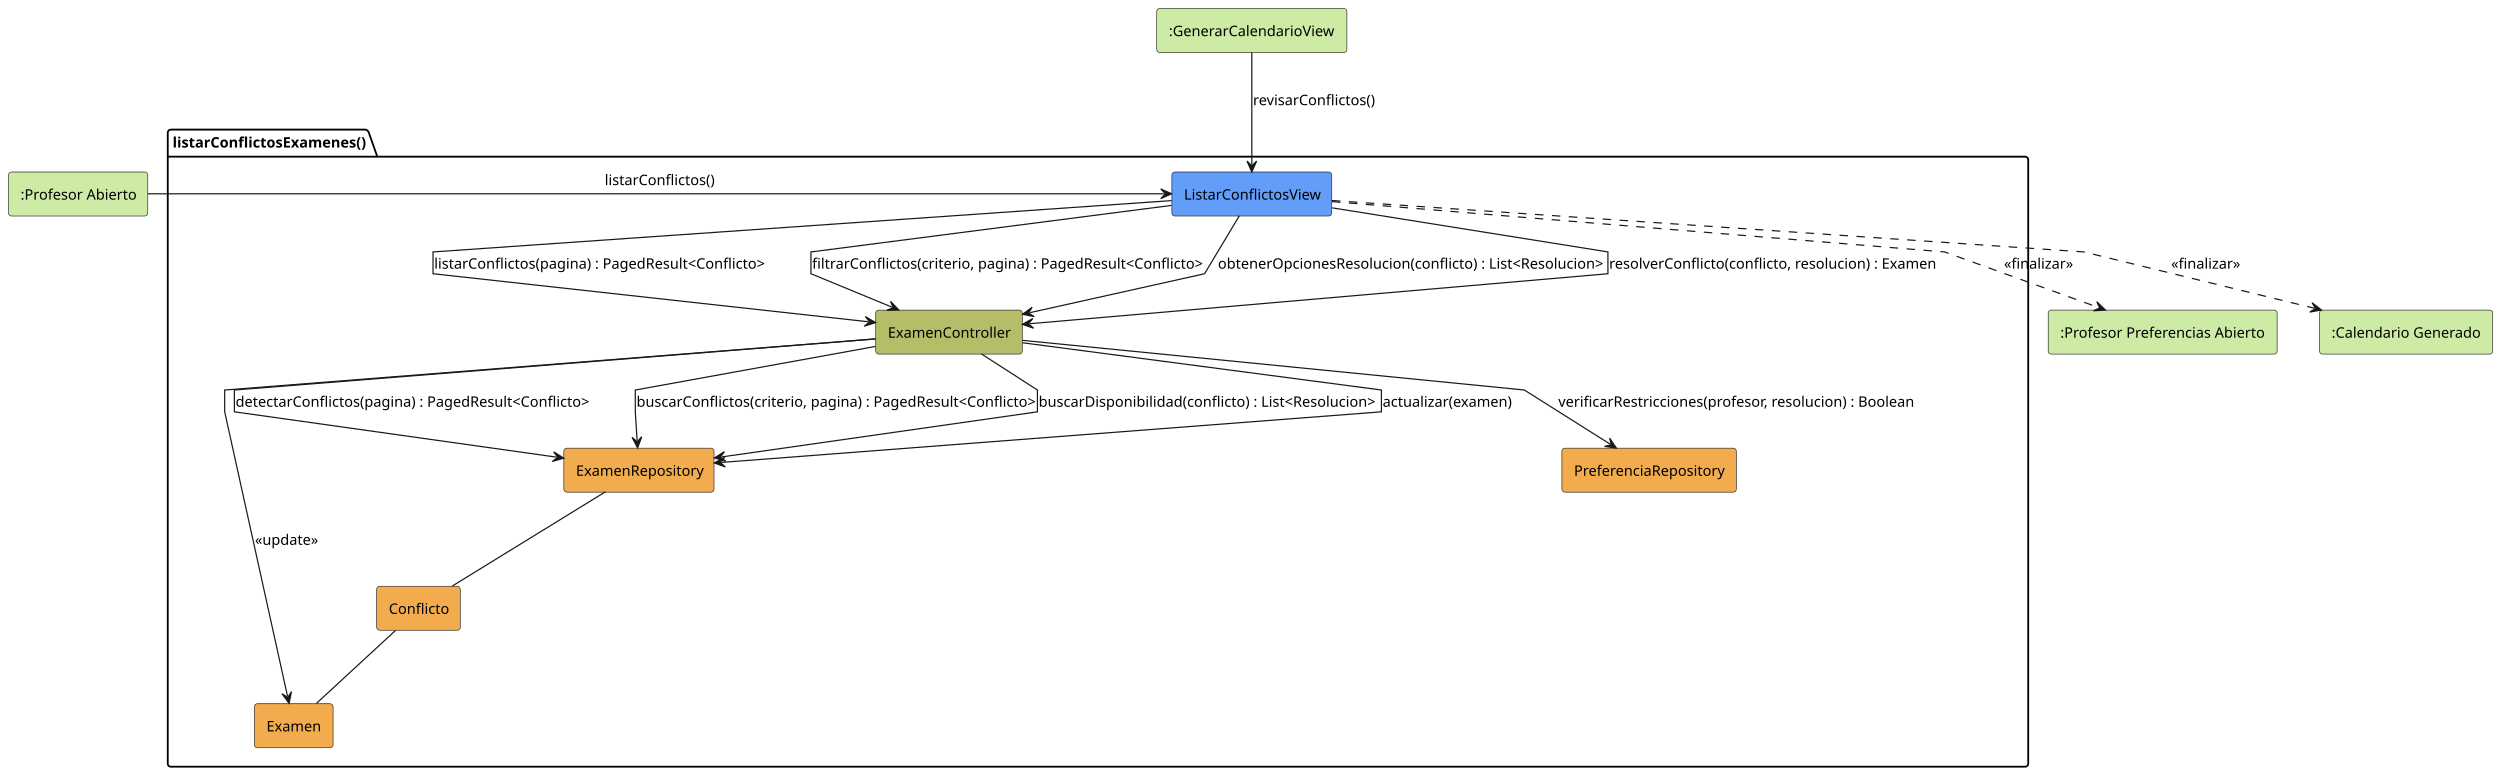
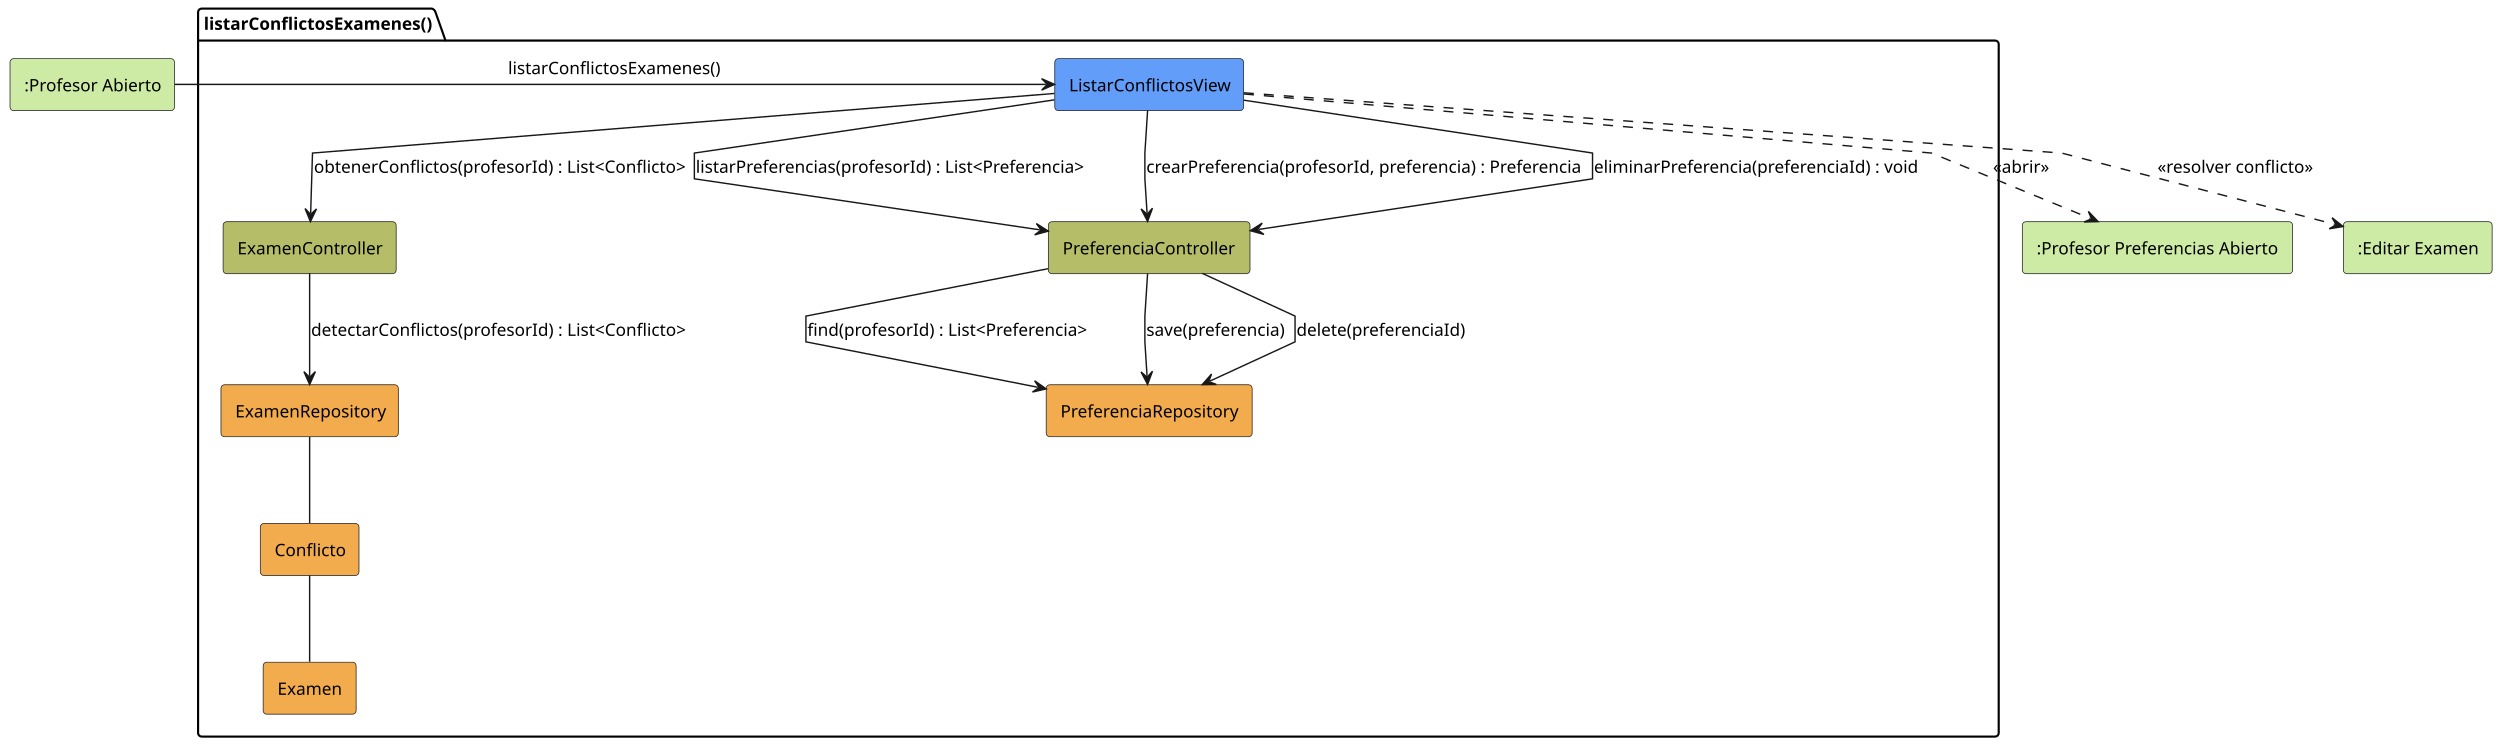
- <svg xmlns="http://www.w3.org/2000/svg" contentStyleType="text/css" height="640px" preserveAspectRatio="none" style="width:2064px;height:640px;background:#FFFFFF;" version="1.1" viewBox="0 0 2064 640" width="2064px" zoomAndPan="magnify">
+ <svg xmlns="http://www.w3.org/2000/svg" contentStyleType="text/css" height="522px" preserveAspectRatio="none" style="width:1748px;height:522px;background:#FFFFFF;" version="1.1" viewBox="0 0 1748 522" width="1748px" zoomAndPan="magnify">
  <defs />
  <g>
    <g id="cluster_listarConflictosExamenes">
-       <path d="M141,107 L302,107 A3.75,3.75 0 0 1 304.5,109.5 L311.5,129.344 L1672,129.344 A2.5,2.5 0 0 1 1674.5,131.844 L1674.5,630.5 A2.5,2.5 0 0 1 1672,633 L141,633 A2.5,2.5 0 0 1 138.5,630.5 L138.5,109.5 A2.5,2.5 0 0 1 141,107 " fill="none" style="stroke:#000000;stroke-width:1.5;" />
-       <line style="stroke:#000000;stroke-width:1.5;" x1="138.5" x2="311.5" y1="129.344" y2="129.344" />
-       <text fill="#000000" font-family="sans-serif" font-size="12" font-weight="bold" lengthAdjust="spacing" textLength="160" x="142.5" y="121.828">listarConflictosExamenes()</text>
+       <path d="M141,6.016 L302,6.016 A3.75,3.75 0 0 1 304.5,8.516 L311.5,28.36 L1395,28.36 A2.5,2.5 0 0 1 1397.5,30.86 L1397.5,512.516 A2.5,2.5 0 0 1 1395,515.016 L141,515.016 A2.5,2.5 0 0 1 138.5,512.516 L138.5,8.516 A2.5,2.5 0 0 1 141,6.016 " fill="none" style="stroke:#000000;stroke-width:1.5;" />
+       <line style="stroke:#000000;stroke-width:1.5;" x1="138.5" x2="311.5" y1="28.36" y2="28.36" />
+       <text fill="#000000" font-family="sans-serif" font-size="12" font-weight="bold" lengthAdjust="spacing" textLength="160" x="142.5" y="20.844">listarConflictosExamenes()</text>
    </g>
    <g id="elem_ListarConflictosView">
-       <rect fill="#629EF9" height="36.344" rx="2.5" ry="2.5" style="stroke:#181818;stroke-width:0.5;" width="132" x="967.5" y="142" />
-       <text fill="#000000" font-family="sans-serif" font-size="12" lengthAdjust="spacing" textLength="112" x="977.5" y="164.828">ListarConflictosView</text>
+       <rect fill="#629EF9" height="36.344" rx="2.5" ry="2.5" style="stroke:#181818;stroke-width:0.5;" width="132" x="737.5" y="41.016" />
+       <text fill="#000000" font-family="sans-serif" font-size="12" lengthAdjust="spacing" textLength="112" x="747.5" y="63.844">ListarConflictosView</text>
    </g>
    <g id="elem_ExamenController">
-       <rect fill="#B5BD68" height="36.344" rx="2.5" ry="2.5" style="stroke:#181818;stroke-width:0.5;" width="121" x="723" y="256" />
-       <text fill="#000000" font-family="sans-serif" font-size="12" lengthAdjust="spacing" textLength="101" x="733" y="278.828">ExamenController</text>
+       <rect fill="#B5BD68" height="36.344" rx="2.5" ry="2.5" style="stroke:#181818;stroke-width:0.5;" width="121" x="156" y="155.016" />
+       <text fill="#000000" font-family="sans-serif" font-size="12" lengthAdjust="spacing" textLength="101" x="166" y="177.844">ExamenController</text>
+     </g>
+     <g id="elem_PreferenciaController">
+       <rect fill="#B5BD68" height="36.344" rx="2.5" ry="2.5" style="stroke:#181818;stroke-width:0.5;" width="141" x="733" y="155.016" />
+       <text fill="#000000" font-family="sans-serif" font-size="12" lengthAdjust="spacing" textLength="121" x="743" y="177.844">PreferenciaController</text>
    </g>
    <g id="elem_ExamenRepository">
-       <rect fill="#F2AC4E" height="36.344" rx="2.5" ry="2.5" style="stroke:#181818;stroke-width:0.5;" width="124" x="465.5" y="370" />
-       <text fill="#000000" font-family="sans-serif" font-size="12" lengthAdjust="spacing" textLength="104" x="475.5" y="392.828">ExamenRepository</text>
+       <rect fill="#F2AC4E" height="36.344" rx="2.5" ry="2.5" style="stroke:#181818;stroke-width:0.5;" width="124" x="154.5" y="269.016" />
+       <text fill="#000000" font-family="sans-serif" font-size="12" lengthAdjust="spacing" textLength="104" x="164.5" y="291.844">ExamenRepository</text>
    </g>
    <g id="elem_PreferenciaRepository">
-       <rect fill="#F2AC4E" height="36.344" rx="2.5" ry="2.5" style="stroke:#181818;stroke-width:0.5;" width="144" x="1289.5" y="370" />
-       <text fill="#000000" font-family="sans-serif" font-size="12" lengthAdjust="spacing" textLength="124" x="1299.5" y="392.828">PreferenciaRepository</text>
+       <rect fill="#F2AC4E" height="36.344" rx="2.5" ry="2.5" style="stroke:#181818;stroke-width:0.5;" width="144" x="731.5" y="269.016" />
+       <text fill="#000000" font-family="sans-serif" font-size="12" lengthAdjust="spacing" textLength="124" x="741.5" y="291.844">PreferenciaRepository</text>
    </g>
    <g id="elem_Conflicto">
-       <rect fill="#F2AC4E" height="36.344" rx="2.5" ry="2.5" style="stroke:#181818;stroke-width:0.5;" width="69" x="311" y="484" />
-       <text fill="#000000" font-family="sans-serif" font-size="12" lengthAdjust="spacing" textLength="49" x="321" y="506.828">Conflicto</text>
+       <rect fill="#F2AC4E" height="36.344" rx="2.5" ry="2.5" style="stroke:#181818;stroke-width:0.5;" width="69" x="182" y="366.016" />
+       <text fill="#000000" font-family="sans-serif" font-size="12" lengthAdjust="spacing" textLength="49" x="192" y="388.844">Conflicto</text>
    </g>
    <g id="elem_Examen">
-       <rect fill="#F2AC4E" height="36.344" rx="2.5" ry="2.5" style="stroke:#181818;stroke-width:0.5;" width="65" x="210" y="581" />
-       <text fill="#000000" font-family="sans-serif" font-size="12" lengthAdjust="spacing" textLength="45" x="220" y="603.828">Examen</text>
+       <rect fill="#F2AC4E" height="36.344" rx="2.5" ry="2.5" style="stroke:#181818;stroke-width:0.5;" width="65" x="184" y="463.016" />
+       <text fill="#000000" font-family="sans-serif" font-size="12" lengthAdjust="spacing" textLength="45" x="194" y="485.844">Examen</text>
    </g>
    <g id="elem_ProfesorAbiertoEntrada">
-       <rect fill="#CDEBA5" height="36.344" rx="2.5" ry="2.5" style="stroke:#181818;stroke-width:0.5;" width="115" x="7" y="142" />
-       <text fill="#000000" font-family="sans-serif" font-size="12" lengthAdjust="spacing" textLength="95" x="17" y="164.828">:Profesor Abierto</text>
-     </g>
-     <g id="elem_GenerarCalendarioEntrada">
-       <rect fill="#CDEBA5" height="36.344" rx="2.5" ry="2.5" style="stroke:#181818;stroke-width:0.5;" width="157" x="955" y="7" />
-       <text fill="#000000" font-family="sans-serif" font-size="12" lengthAdjust="spacing" textLength="137" x="965" y="29.828">:GenerarCalendarioView</text>
+       <rect fill="#CDEBA5" height="36.344" rx="2.5" ry="2.5" style="stroke:#181818;stroke-width:0.5;" width="115" x="7" y="41.016" />
+       <text fill="#000000" font-family="sans-serif" font-size="12" lengthAdjust="spacing" textLength="95" x="17" y="63.844">:Profesor Abierto</text>
    </g>
    <g id="elem_ProfesorPreferenciasSalida">
-       <rect fill="#CDEBA5" height="36.344" rx="2.5" ry="2.5" style="stroke:#181818;stroke-width:0.5;" width="189" x="1691" y="256" />
-       <text fill="#000000" font-family="sans-serif" font-size="12" lengthAdjust="spacing" textLength="169" x="1701" y="278.828">:Profesor Preferencias Abierto</text>
+       <rect fill="#CDEBA5" height="36.344" rx="2.5" ry="2.5" style="stroke:#181818;stroke-width:0.5;" width="189" x="1414" y="155.016" />
+       <text fill="#000000" font-family="sans-serif" font-size="12" lengthAdjust="spacing" textLength="169" x="1424" y="177.844">:Profesor Preferencias Abierto</text>
    </g>
-     <g id="elem_CalendarioGeneradoSalida">
-       <rect fill="#CDEBA5" height="36.344" rx="2.5" ry="2.5" style="stroke:#181818;stroke-width:0.5;" width="143" x="1915" y="256" />
-       <text fill="#000000" font-family="sans-serif" font-size="12" lengthAdjust="spacing" textLength="123" x="1925" y="278.828">:Calendario Generado</text>
+     <g id="elem_EditarExamenSalida">
+       <rect fill="#CDEBA5" height="36.344" rx="2.5" ry="2.5" style="stroke:#181818;stroke-width:0.5;" width="104" x="1638.5" y="155.016" />
+       <text fill="#000000" font-family="sans-serif" font-size="12" lengthAdjust="spacing" textLength="84" x="1648.5" y="177.844">:Editar Examen</text>
    </g>
    <g id="link_ProfesorAbiertoEntrada_ListarConflictosView">
-       <path d="M122.21,160 C291.71,160 781.37,160 961.28,160 " fill="none" id="ProfesorAbiertoEntrada-to-ListarConflictosView" style="stroke:#181818;stroke-width:1.0;" />
-       <polygon fill="#181818" points="967.28,160,958.28,156,962.28,160,958.28,164,967.28,160" style="stroke:#181818;stroke-width:1.0;" />
-       <text fill="#000000" font-family="sans-serif" font-size="12" lengthAdjust="spacing" textLength="91" x="499.25" y="152.828">listarConflictos()</text>
-     </g>
-     <g id="link_GenerarCalendarioEntrada_ListarConflictosView">
-       <path d="M1033.5,43.12 C1033.5,68.65 1033.5,110.45 1033.5,135.95 " fill="none" id="GenerarCalendarioEntrada-to-ListarConflictosView" style="stroke:#181818;stroke-width:1.0;" />
-       <polygon fill="#181818" points="1033.5,141.95,1037.5,132.95,1033.5,136.95,1029.5,132.95,1033.5,141.95" style="stroke:#181818;stroke-width:1.0;" />
-       <text fill="#000000" font-family="sans-serif" font-size="12" lengthAdjust="spacing" textLength="102" x="1034.5" y="86.828">revisarConflictos()</text>
+       <path d="M122.18,59.016 C257.38,59.016 588.08,59.016 731.32,59.016 " fill="none" id="ProfesorAbiertoEntrada-to-ListarConflictosView" style="stroke:#181818;stroke-width:1.0;" />
+       <polygon fill="#181818" points="737.32,59.016,728.32,55.016,732.32,59.016,728.32,63.016,737.32,59.016" style="stroke:#181818;stroke-width:1.0;" />
+       <text fill="#000000" font-family="sans-serif" font-size="12" lengthAdjust="spacing" textLength="149" x="355.25" y="51.844">listarConflictosExamenes()</text>
    </g>
    <g id="link_ListarConflictosView_ExamenController">
-       <path d="M967.45,165.59 C797.35,177.42 357.5,208 357.5,208 C357.5,208 357.5,226 357.5,226 C357.5,226 599.346,252.682 716.956,265.662 " fill="none" id="ListarConflictosView-to-ExamenController" style="stroke:#181818;stroke-width:1.0;" />
-       <polygon fill="#181818" points="722.92,266.32,714.413,261.357,717.95,265.772,713.535,269.309,722.92,266.32" style="stroke:#181818;stroke-width:1.0;" />
-       <text fill="#000000" font-family="sans-serif" font-size="12" lengthAdjust="spacing" textLength="270" x="358.5" y="221.828">listarConflictos(pagina) : PagedResult&lt;Conflicto&gt;</text>
-     </g>
-     <g id="link_ListarConflictosView_ExamenController">
-       <path d="M967.16,169.57 C862.17,183.12 669.5,208 669.5,208 C669.5,208 669.5,226 669.5,226 C669.5,226 703.883,240.173 736.473,253.613 " fill="none" id="ListarConflictosView-to-ExamenController-1" style="stroke:#181818;stroke-width:1.0;" />
-       <polygon fill="#181818" points="742.02,255.9,735.225,248.771,737.398,253.994,732.175,256.167,742.02,255.9" style="stroke:#181818;stroke-width:1.0;" />
-       <text fill="#000000" font-family="sans-serif" font-size="12" lengthAdjust="spacing" textLength="319" x="670.5" y="221.828">filtrarConflictos(criterio, pagina) : PagedResult&lt;Conflicto&gt;</text>
-     </g>
-     <g id="link_ListarConflictosView_ExamenController">
-       <path d="M1023.25,178.08 C1011.7,197.34 994.5,226 994.5,226 C994.5,226 912.436,244.275 850.106,258.165 " fill="none" id="ListarConflictosView-to-ExamenController-2" style="stroke:#181818;stroke-width:1.0;" />
-       <polygon fill="#181818" points="844.25,259.47,853.905,261.417,849.13,258.382,852.164,253.608,844.25,259.47" style="stroke:#181818;stroke-width:1.0;" />
-       <text fill="#000000" font-family="sans-serif" font-size="12" lengthAdjust="spacing" textLength="313" x="1005.5" y="221.828">obtenerOpcionesResolucion(conflicto) : List&lt;Resolucion&gt;</text>
-     </g>
-     <g id="link_ListarConflictosView_ExamenController">
-       <path d="M1099.85,171.61 C1186.56,185.47 1327.5,208 1327.5,208 C1327.5,208 1327.5,226 1327.5,226 C1327.5,226 991.828,255.004 850.038,267.254 " fill="none" id="ListarConflictosView-to-ExamenController-3" style="stroke:#181818;stroke-width:1.0;" />
-       <polygon fill="#181818" points="844.06,267.77,853.371,270.981,849.041,267.34,852.682,263.01,844.06,267.77" style="stroke:#181818;stroke-width:1.0;" />
-       <text fill="#000000" font-family="sans-serif" font-size="12" lengthAdjust="spacing" textLength="268" x="1328.5" y="221.828">resolverConflicto(conflicto, resolucion) : Examen</text>
+       <path d="M737.25,65.336 C584.09,77.646 218.5,107.016 218.5,107.016 C218.5,107.016 217.804,129.679 217.214,148.939 " fill="none" id="ListarConflictosView-to-ExamenController" style="stroke:#181818;stroke-width:1.0;" />
+       <polygon fill="#181818" points="217.03,154.936,221.304,146.063,217.183,149.938,213.307,145.818,217.03,154.936" style="stroke:#181818;stroke-width:1.0;" />
+       <text fill="#000000" font-family="sans-serif" font-size="12" lengthAdjust="spacing" textLength="257" x="219.5" y="120.844">obtenerConflictos(profesorId) : List&lt;Conflicto&gt;</text>
    </g>
    <g id="link_ExamenController_ExamenRepository">
-       <path d="M722.86,279.83 C572.3,291.82 193.5,322 193.5,322 C193.5,322 193.5,340 193.5,340 C193.5,340 362.928,363.844 459.519,377.434 " fill="none" id="ExamenController-to-ExamenRepository" style="stroke:#181818;stroke-width:1.0;" />
-       <polygon fill="#181818" points="465.46,378.27,457.105,373.055,460.509,377.573,455.99,380.977,465.46,378.27" style="stroke:#181818;stroke-width:1.0;" />
-       <text fill="#000000" font-family="sans-serif" font-size="12" lengthAdjust="spacing" textLength="289" x="194.5" y="335.828">detectarConflictos(pagina) : PagedResult&lt;Conflicto&gt;</text>
+       <path d="M216.5,191.026 C216.5,212.076 216.5,241.716 216.5,262.846 " fill="none" id="ExamenController-to-ExamenRepository" style="stroke:#181818;stroke-width:1.0;" />
+       <polygon fill="#181818" points="216.5,268.846,220.5,259.846,216.5,263.846,212.5,259.846,216.5,268.846" style="stroke:#181818;stroke-width:1.0;" />
+       <text fill="#000000" font-family="sans-serif" font-size="12" lengthAdjust="spacing" textLength="260" x="217.5" y="234.844">detectarConflictos(profesorId) : List&lt;Conflicto&gt;</text>
    </g>
-     <g id="link_ExamenController_ExamenRepository">
-       <path d="M722.78,286.02 C646.22,299.91 524.5,322 524.5,322 C524.5,322 524.5,340 524.5,340 C524.5,340 525.156,350.362 526.016,363.782 " fill="none" id="ExamenController-to-ExamenRepository-1" style="stroke:#181818;stroke-width:1.0;" />
-       <polygon fill="#181818" points="526.4,369.77,529.816,360.533,526.08,364.78,521.833,361.044,526.4,369.77" style="stroke:#181818;stroke-width:1.0;" />
-       <text fill="#000000" font-family="sans-serif" font-size="12" lengthAdjust="spacing" textLength="326" x="525.5" y="335.828">buscarConflictos(criterio, pagina) : PagedResult&lt;Conflicto&gt;</text>
+     <g id="link_ListarConflictosView_PreferenciaController">
+       <path d="M737.22,69.816 C644.03,83.586 485.5,107.016 485.5,107.016 C485.5,107.016 485.5,125.016 485.5,125.016 C485.5,125.016 633.304,146.859 726.995,160.709 " fill="none" id="ListarConflictosView-to-PreferenciaController" style="stroke:#181818;stroke-width:1.0;" />
+       <polygon fill="#181818" points="732.93,161.586,724.612,156.313,727.984,160.855,723.442,164.227,732.93,161.586" style="stroke:#181818;stroke-width:1.0;" />
+       <text fill="#000000" font-family="sans-serif" font-size="12" lengthAdjust="spacing" textLength="273" x="486.5" y="120.844">listarPreferencias(profesorId) : List&lt;Preferencia&gt;</text>
    </g>
-     <g id="link_ExamenController_ExamenRepository">
-       <path d="M810.27,292.23 C831.1,305.65 856.5,322 856.5,322 C856.5,322 856.5,340 856.5,340 C856.5,340 691.09,363.632 595.71,377.252 " fill="none" id="ExamenController-to-ExamenRepository-2" style="stroke:#181818;stroke-width:1.0;" />
-       <polygon fill="#181818" points="589.77,378.1,599.245,380.788,594.72,377.393,598.114,372.868,589.77,378.1" style="stroke:#181818;stroke-width:1.0;" />
-       <text fill="#000000" font-family="sans-serif" font-size="12" lengthAdjust="spacing" textLength="274" x="857.5" y="335.828">buscarDisponibilidad(conflicto) : List&lt;Resolucion&gt;</text>
+     <g id="link_ListarConflictosView_PreferenciaController">
+       <path d="M802.4,77.246 C801.54,90.666 800.5,107.016 800.5,107.016 C800.5,107.016 800.5,125.016 800.5,125.016 C800.5,125.016 801.156,135.378 802.016,148.798 " fill="none" id="ListarConflictosView-to-PreferenciaController-1" style="stroke:#181818;stroke-width:1.0;" />
+       <polygon fill="#181818" points="802.4,154.786,805.816,145.549,802.08,149.796,797.833,146.06,802.4,154.786" style="stroke:#181818;stroke-width:1.0;" />
+       <text fill="#000000" font-family="sans-serif" font-size="12" lengthAdjust="spacing" textLength="307" x="801.5" y="120.844">crearPreferencia(profesorId, preferencia) : Preferencia</text>
    </g>
-     <g id="link_ExamenController_ExamenRepository">
-       <path d="M844.06,282.97 C945.91,296.38 1140.5,322 1140.5,322 C1140.5,322 1140.5,340 1140.5,340 C1140.5,340 751.472,369.832 595.633,381.772 " fill="none" id="ExamenController-to-ExamenRepository-3" style="stroke:#181818;stroke-width:1.0;" />
-       <polygon fill="#181818" points="589.65,382.23,598.929,385.531,594.635,381.848,598.318,377.554,589.65,382.23" style="stroke:#181818;stroke-width:1.0;" />
-       <text fill="#000000" font-family="sans-serif" font-size="12" lengthAdjust="spacing" textLength="108" x="1141.5" y="335.828">actualizar(examen)</text>
+     <g id="link_ListarConflictosView_PreferenciaController">
+       <path d="M869.62,70.046 C960.67,83.846 1113.5,107.016 1113.5,107.016 C1113.5,107.016 1113.5,125.016 1113.5,125.016 C1113.5,125.016 971.662,146.516 880.162,160.396 " fill="none" id="ListarConflictosView-to-PreferenciaController-2" style="stroke:#181818;stroke-width:1.0;" />
+       <polygon fill="#181818" points="874.23,161.296,883.728,163.901,879.173,160.546,882.528,155.992,874.23,161.296" style="stroke:#181818;stroke-width:1.0;" />
+       <text fill="#000000" font-family="sans-serif" font-size="12" lengthAdjust="spacing" textLength="227" x="1114.5" y="120.844">eliminarPreferencia(preferenciaId) : void</text>
+     </g>
+     <g id="link_PreferenciaController_PreferenciaRepository">
+       <path d="M732.79,187.866 C662,201.726 563.5,221.016 563.5,221.016 C563.5,221.016 563.5,239.016 563.5,239.016 C563.5,239.016 654.912,256.912 725.602,270.762 " fill="none" id="PreferenciaController-to-PreferenciaRepository" style="stroke:#181818;stroke-width:1.0;" />
+       <polygon fill="#181818" points="731.49,271.916,723.427,266.26,726.583,270.955,721.889,274.111,731.49,271.916" style="stroke:#181818;stroke-width:1.0;" />
+       <text fill="#000000" font-family="sans-serif" font-size="12" lengthAdjust="spacing" textLength="195" x="564.5" y="234.844">find(profesorId) : List&lt;Preferencia&gt;</text>
+     </g>
+     <g id="link_PreferenciaController_PreferenciaRepository">
+       <path d="M802.4,191.246 C801.54,204.666 800.5,221.016 800.5,221.016 C800.5,221.016 800.5,239.016 800.5,239.016 C800.5,239.016 801.156,249.378 802.016,262.798 " fill="none" id="PreferenciaController-to-PreferenciaRepository-1" style="stroke:#181818;stroke-width:1.0;" />
+       <polygon fill="#181818" points="802.4,268.786,805.816,259.549,802.08,263.796,797.833,260.06,802.4,268.786" style="stroke:#181818;stroke-width:1.0;" />
+       <text fill="#000000" font-family="sans-serif" font-size="12" lengthAdjust="spacing" textLength="99" x="801.5" y="234.844">save(preferencia)</text>
+     </g>
+     <g id="link_PreferenciaController_PreferenciaRepository">
+       <path d="M840.61,191.116 C869.78,204.556 905.5,221.016 905.5,221.016 C905.5,221.016 905.5,239.016 905.5,239.016 C905.5,239.016 875.229,252.965 846.059,266.405 " fill="none" id="PreferenciaController-to-PreferenciaRepository-2" style="stroke:#181818;stroke-width:1.0;" />
+       <polygon fill="#181818" points="840.61,268.916,850.458,268.783,845.151,266.824,847.11,261.517,840.61,268.916" style="stroke:#181818;stroke-width:1.0;" />
+       <text fill="#000000" font-family="sans-serif" font-size="12" lengthAdjust="spacing" textLength="119" x="906.5" y="234.844">delete(preferenciaId)</text>
    </g>
    <g id="link_ExamenRepository_Conflicto">
-       <path d="M499.86,406.01 C465.65,427.06 407.73,462.7 373.4,483.83 " fill="none" id="ExamenRepository-Conflicto" style="stroke:#181818;stroke-width:1.0;" />
+       <path d="M216.5,305.436 C216.5,322.586 216.5,348.596 216.5,365.706 " fill="none" id="ExamenRepository-Conflicto" style="stroke:#181818;stroke-width:1.0;" />
    </g>
    <g id="link_Conflicto_Examen">
-       <path d="M326.61,520.42 C308.02,537.57 279.82,563.58 261.27,580.69 " fill="none" id="Conflicto-Examen" style="stroke:#181818;stroke-width:1.0;" />
-     </g>
-     <g id="link_ExamenController_PreferenciaRepository">
-       <path d="M844.14,281 C972.2,293.67 1258.5,322 1258.5,322 C1258.5,322 1298.846,347.458 1329.366,366.718 " fill="none" id="ExamenController-to-PreferenciaRepository" style="stroke:#181818;stroke-width:1.0;" />
-       <polygon fill="#181818" points="1334.44,369.92,1328.964,361.734,1330.212,367.252,1324.694,368.5,1334.44,369.92" style="stroke:#181818;stroke-width:1.0;" />
-       <text fill="#000000" font-family="sans-serif" font-size="12" lengthAdjust="spacing" textLength="295" x="1286.5" y="335.828">verificarRestricciones(profesor, resolucion) : Boolean</text>
-     </g>
-     <g id="link_ExamenController_Examen">
-       <path d="M722.87,279.77 C570.84,291.71 185.5,322 185.5,322 C185.5,322 185.5,340 185.5,340 C185.5,340 224.596,516.961 237.376,574.811 " fill="none" id="ExamenController-to-Examen" style="stroke:#181818;stroke-width:1.0;" />
-       <polygon fill="#181818" points="238.67,580.67,240.634,571.019,237.591,575.788,232.823,572.745,238.67,580.67" style="stroke:#181818;stroke-width:1.0;" />
-       <text fill="#000000" font-family="sans-serif" font-size="12" lengthAdjust="spacing" textLength="51" x="210.5" y="449.828">«update»</text>
+       <path d="M216.5,402.436 C216.5,419.586 216.5,445.596 216.5,462.706 " fill="none" id="Conflicto-Examen" style="stroke:#181818;stroke-width:1.0;" />
    </g>
    <g id="link_ListarConflictosView_ProfesorPreferenciasSalida">
-       <path d="M1099.67,166.44 C1250.24,178.81 1605.5,208 1605.5,208 C1605.5,208 1679.237,234.622 1732.567,253.882 " fill="none" id="ListarConflictosView-to-ProfesorPreferenciasSalida" style="stroke:#181818;stroke-width:1.0;stroke-dasharray:7.0,7.0;" />
-       <polygon fill="#181818" points="1738.21,255.92,1731.104,249.101,1733.507,254.222,1728.386,256.625,1738.21,255.92" style="stroke:#181818;stroke-width:1.0;" />
-       <text fill="#000000" font-family="sans-serif" font-size="12" lengthAdjust="spacing" textLength="57" x="1654.5" y="221.828">«finalizar»</text>
+       <path d="M869.75,65.706 C1015.38,78.226 1350.5,107.016 1350.5,107.016 C1350.5,107.016 1414.621,133.393 1461.441,152.653 " fill="none" id="ListarConflictosView-to-ProfesorPreferenciasSalida" style="stroke:#181818;stroke-width:1.0;stroke-dasharray:7.0,7.0;" />
+       <polygon fill="#181818" points="1466.99,154.936,1460.188,147.813,1462.366,153.034,1457.145,155.211,1466.99,154.936" style="stroke:#181818;stroke-width:1.0;" />
+       <text fill="#000000" font-family="sans-serif" font-size="12" lengthAdjust="spacing" textLength="39" x="1393.5" y="120.844">«abrir»</text>
    </g>
-     <g id="link_ListarConflictosView_CalendarioGeneradoSalida">
-       <path d="M1099.68,165.53 C1271.87,177.31 1720.5,208 1720.5,208 C1720.5,208 1831.972,235.236 1910.782,254.496 " fill="none" id="ListarConflictosView-to-CalendarioGeneradoSalida" style="stroke:#181818;stroke-width:1.0;stroke-dasharray:7.0,7.0;" />
-       <polygon fill="#181818" points="1916.61,255.92,1908.817,249.898,1911.753,254.733,1906.918,257.669,1916.61,255.92" style="stroke:#181818;stroke-width:1.0;" />
-       <text fill="#000000" font-family="sans-serif" font-size="12" lengthAdjust="spacing" textLength="57" x="1792.5" y="221.828">«finalizar»</text>
+     <g id="link_ListarConflictosView_EditarExamenSalida">
+       <path d="M869.67,64.886 C1032.88,76.916 1441.5,107.016 1441.5,107.016 C1441.5,107.016 1559.485,137.81 1632.495,156.87 " fill="none" id="ListarConflictosView-to-EditarExamenSalida" style="stroke:#181818;stroke-width:1.0;stroke-dasharray:7.0,7.0;" />
+       <polygon fill="#181818" points="1638.3,158.386,1630.602,152.242,1633.462,157.123,1628.582,159.983,1638.3,158.386" style="stroke:#181818;stroke-width:1.0;" />
+       <text fill="#000000" font-family="sans-serif" font-size="12" lengthAdjust="spacing" textLength="108" x="1508.5" y="120.844">«resolver conflicto»</text>
    </g>
  </g>
</svg>
